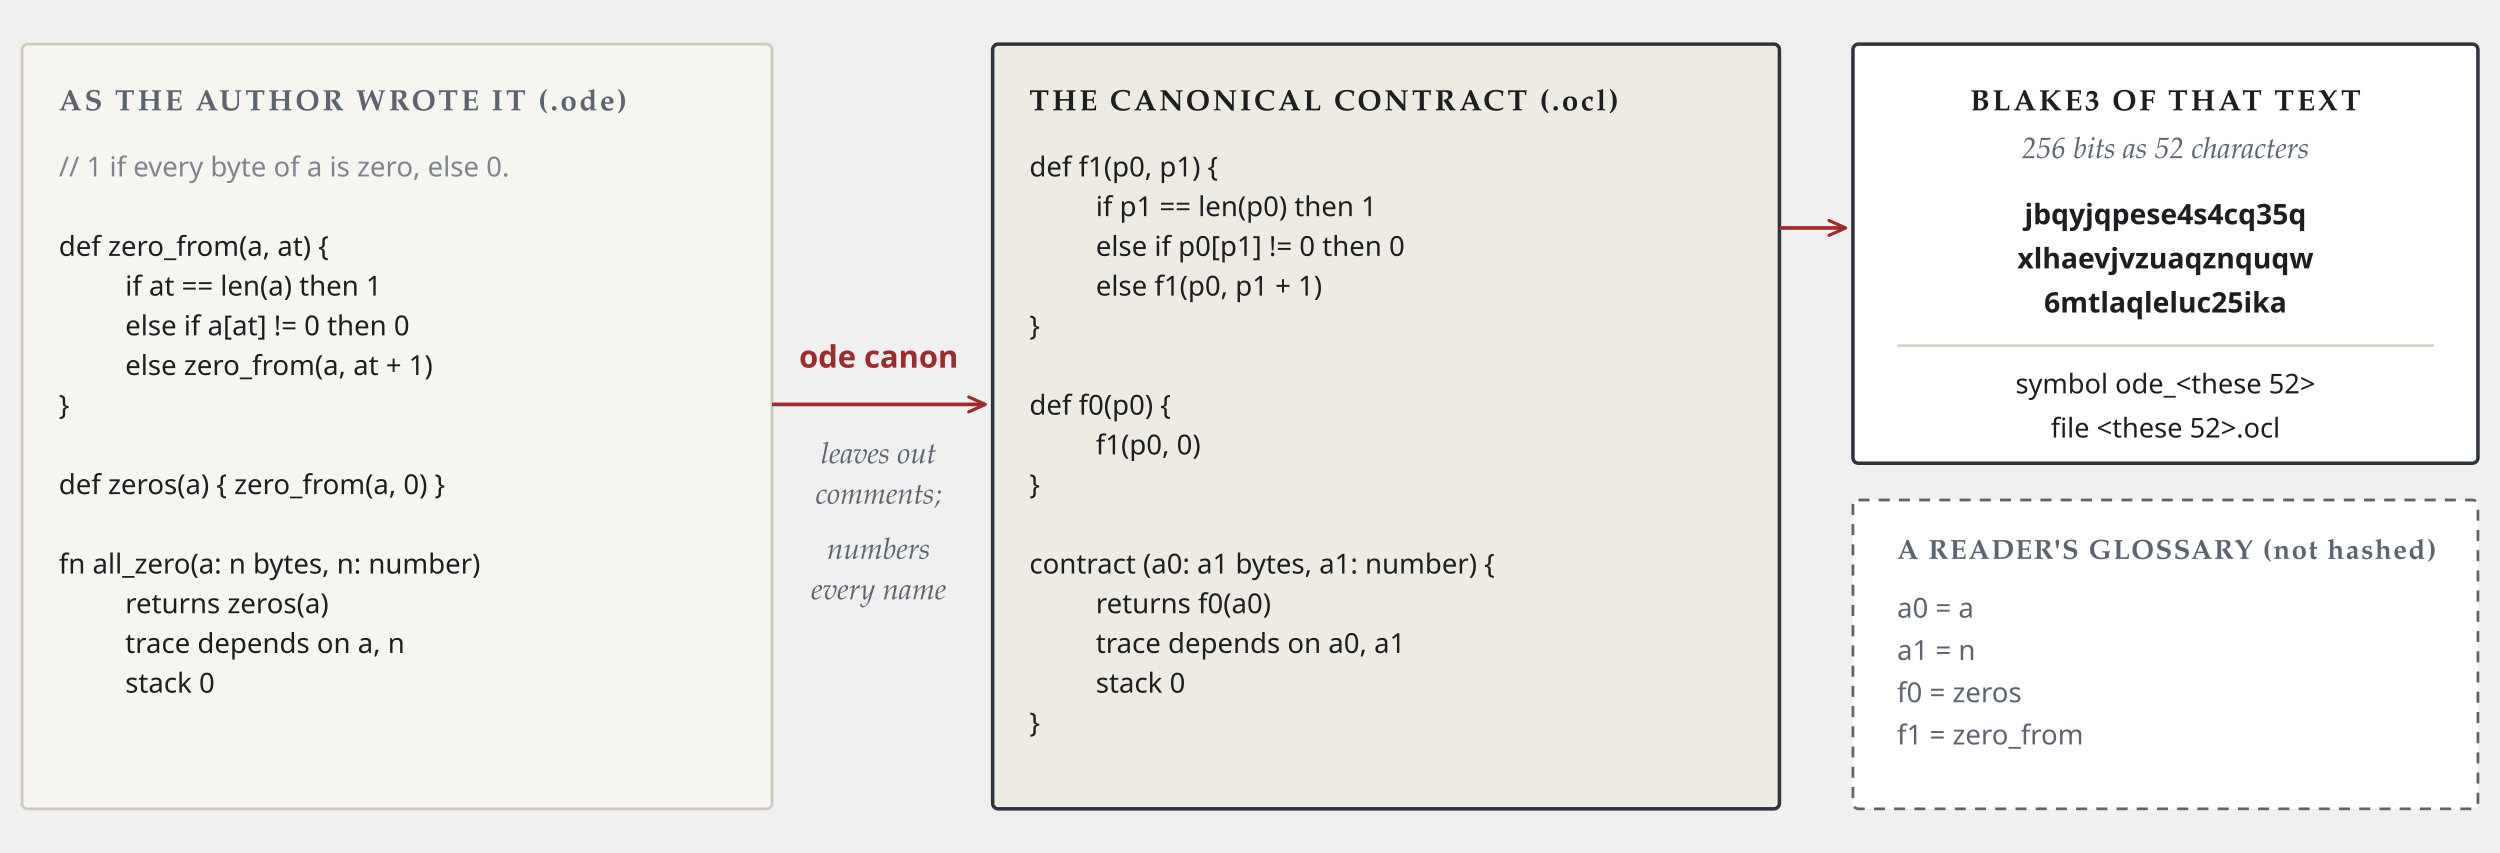
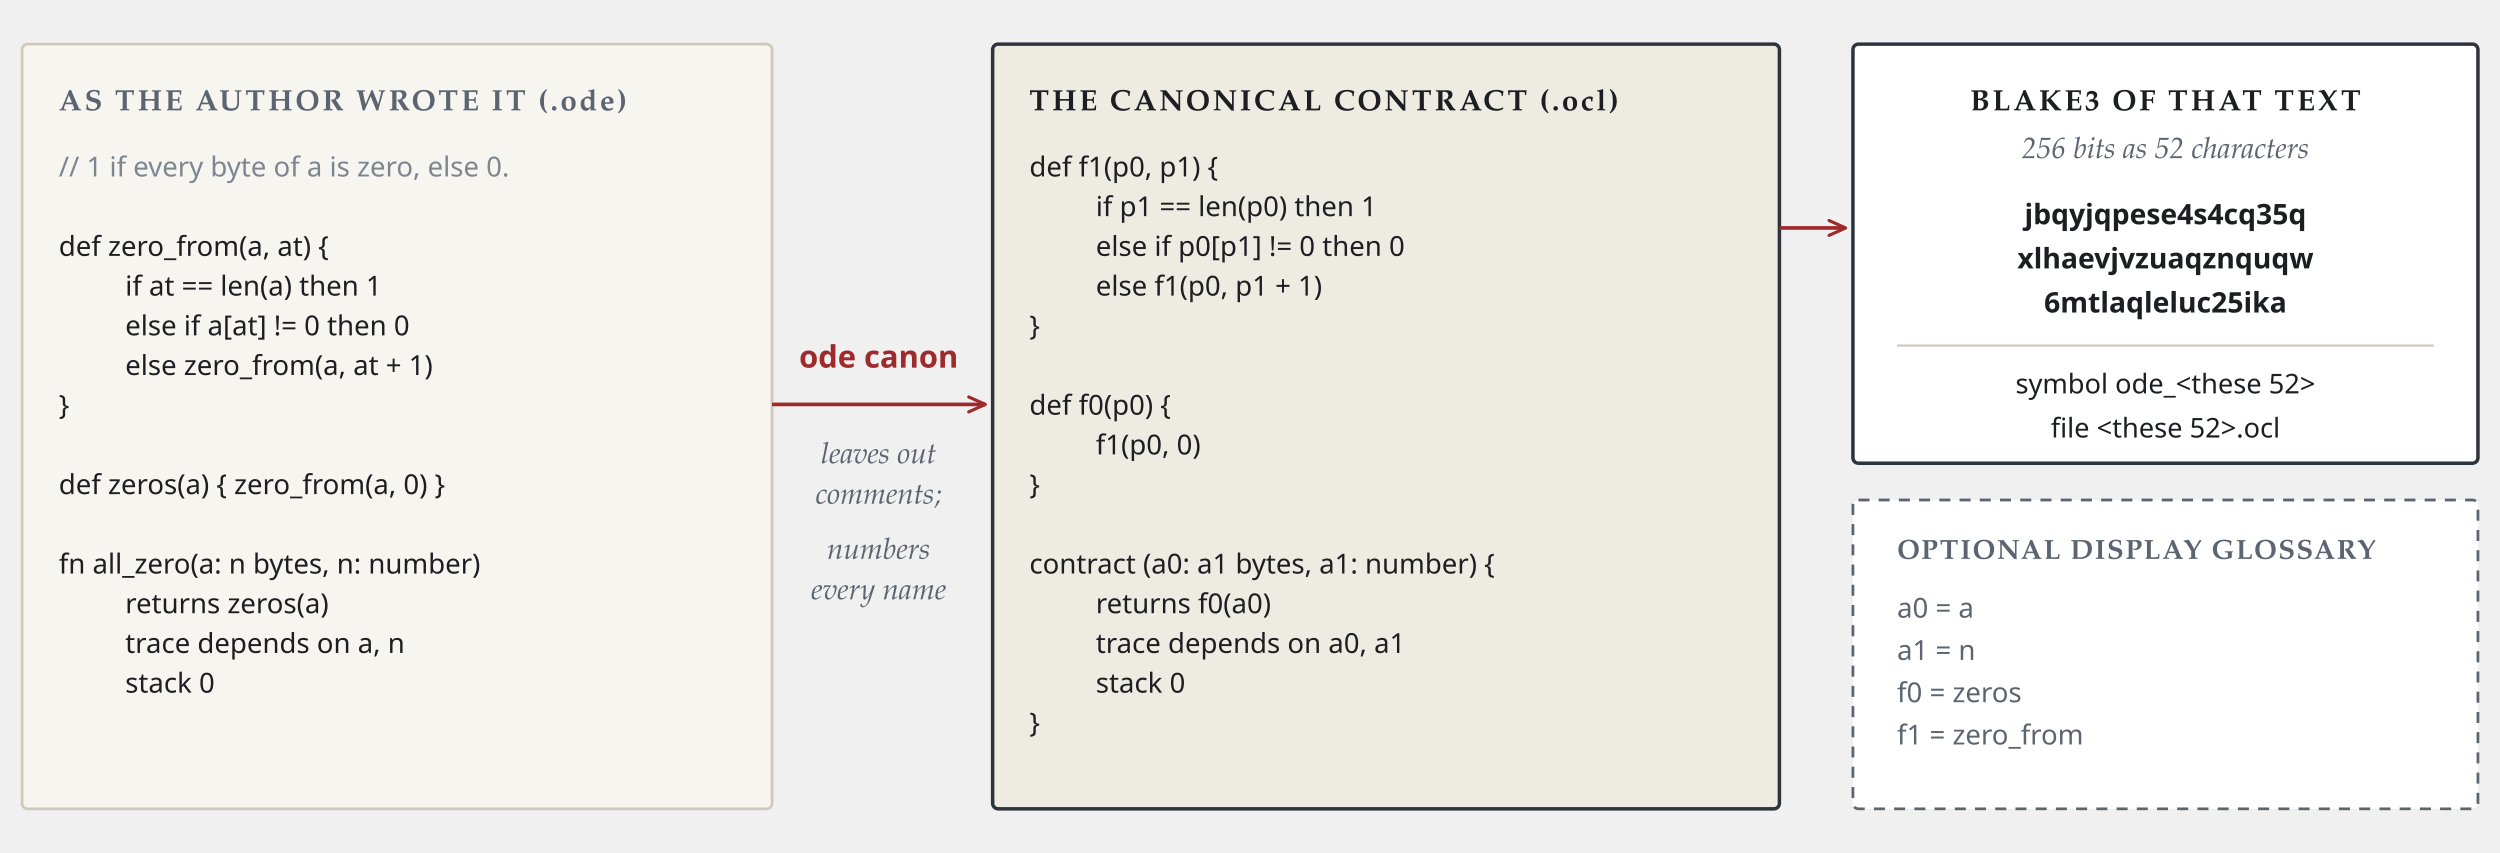
<svg xmlns="http://www.w3.org/2000/svg" viewBox="0 0 680 232" width="680" height="232">
  <defs>
    <marker id="arr-ink" viewBox="0 0 8 8" refX="7" refY="4" markerWidth="6" markerHeight="6" orient="auto">
      <path d="M1,1.3 L7,4 L1,6.7" fill="none" stroke="#1C1E21" stroke-width="1.1" stroke-linecap="round" stroke-linejoin="round" />
    </marker>
    <marker id="arr-slate" viewBox="0 0 8 8" refX="7" refY="4" markerWidth="6" markerHeight="6" orient="auto">
      <path d="M1,1.3 L7,4 L1,6.7" fill="none" stroke="#5B6470" stroke-width="1.1" stroke-linecap="round" stroke-linejoin="round" />
    </marker>
    <marker id="arr-accent" viewBox="0 0 8 8" refX="7" refY="4" markerWidth="6" markerHeight="6" orient="auto">
      <path d="M1,1.3 L7,4 L1,6.7" fill="none" stroke="#9E2A2B" stroke-width="1.15" stroke-linecap="round" stroke-linejoin="round" />
    </marker>
  </defs>
  <rect x="6" y="12" width="204" height="208" rx="1.5" fill="#F7F5F0" stroke="#CFC9BC" stroke-width="0.75" />
  <text x="16" y="30" text-anchor="start" font-family="Palatino" font-size="8.0" font-weight="bold" font-style="normal" fill="#5B6470" letter-spacing="0.7">AS THE AUTHOR WROTE IT  (.ode)</text>
  <text x="16.0" y="48.0" text-anchor="start" font-family="Menlo" font-size="7.5" font-weight="normal" font-style="normal" fill="#7D8590">// 1 if every byte of a is zero, else 0.</text>
  <text x="16.0" y="69.6" text-anchor="start" font-family="Menlo" font-size="7.5" font-weight="normal" font-style="normal" fill="#1C1E21">def zero_from(a, at) {</text>
  <text x="34.06" y="80.4" text-anchor="start" font-family="Menlo" font-size="7.5" font-weight="normal" font-style="normal" fill="#1C1E21">if at == len(a) then 1</text>
  <text x="34.06" y="91.2" text-anchor="start" font-family="Menlo" font-size="7.5" font-weight="normal" font-style="normal" fill="#1C1E21">else if a[at] != 0 then 0</text>
  <text x="34.06" y="102.0" text-anchor="start" font-family="Menlo" font-size="7.5" font-weight="normal" font-style="normal" fill="#1C1E21">else zero_from(a, at + 1)</text>
  <text x="16.0" y="112.8" text-anchor="start" font-family="Menlo" font-size="7.5" font-weight="normal" font-style="normal" fill="#1C1E21">}</text>
  <text x="16.0" y="134.4" text-anchor="start" font-family="Menlo" font-size="7.5" font-weight="normal" font-style="normal" fill="#1C1E21">def zeros(a) { zero_from(a, 0) }</text>
  <text x="16.0" y="156.0" text-anchor="start" font-family="Menlo" font-size="7.5" font-weight="normal" font-style="normal" fill="#1C1E21">fn all_zero(a: n bytes, n: number)</text>
  <text x="34.06" y="166.8" text-anchor="start" font-family="Menlo" font-size="7.5" font-weight="normal" font-style="normal" fill="#1C1E21">returns zeros(a)</text>
  <text x="34.06" y="177.6" text-anchor="start" font-family="Menlo" font-size="7.5" font-weight="normal" font-style="normal" fill="#1C1E21">trace depends on a, n</text>
  <text x="34.06" y="188.4" text-anchor="start" font-family="Menlo" font-size="7.5" font-weight="normal" font-style="normal" fill="#1C1E21">stack 0</text>
  <line x1="210" y1="110" x2="268" y2="110" stroke="#9E2A2B" stroke-width="1.0" marker-end="url(#arr-accent)" />
  <text x="239" y="100" text-anchor="middle" font-family="Menlo" font-size="8.4" font-weight="bold" font-style="normal" fill="#9E2A2B">ode canon</text>
  <text x="239" y="126" text-anchor="middle" font-family="Palatino" font-size="8.0" font-weight="normal" font-style="italic" fill="#5B6470">leaves out</text>
  <text x="239" y="137" text-anchor="middle" font-family="Palatino" font-size="8.0" font-weight="normal" font-style="italic" fill="#5B6470">comments;</text>
  <text x="239" y="152" text-anchor="middle" font-family="Palatino" font-size="8.0" font-weight="normal" font-style="italic" fill="#5B6470">numbers</text>
  <text x="239" y="163" text-anchor="middle" font-family="Palatino" font-size="8.0" font-weight="normal" font-style="italic" fill="#5B6470">every name</text>
  <rect x="270" y="12" width="214" height="208" rx="1.5" fill="#EEEBE2" stroke="#2E343D" stroke-width="0.95" />
  <text x="280" y="30" text-anchor="start" font-family="Palatino" font-size="8.0" font-weight="bold" font-style="normal" fill="#1C1E21" letter-spacing="0.7">THE CANONICAL CONTRACT  (.ocl)</text>
  <text x="280.0" y="48.0" text-anchor="start" font-family="Menlo" font-size="7.5" font-weight="normal" font-style="normal" fill="#1C1E21">def f1(p0, p1) {</text>
  <text x="298.06" y="58.8" text-anchor="start" font-family="Menlo" font-size="7.5" font-weight="normal" font-style="normal" fill="#1C1E21">if p1 == len(p0) then 1</text>
  <text x="298.06" y="69.6" text-anchor="start" font-family="Menlo" font-size="7.5" font-weight="normal" font-style="normal" fill="#1C1E21">else if p0[p1] != 0 then 0</text>
  <text x="298.06" y="80.4" text-anchor="start" font-family="Menlo" font-size="7.5" font-weight="normal" font-style="normal" fill="#1C1E21">else f1(p0, p1 + 1)</text>
  <text x="280.0" y="91.2" text-anchor="start" font-family="Menlo" font-size="7.5" font-weight="normal" font-style="normal" fill="#1C1E21">}</text>
  <text x="280.0" y="112.8" text-anchor="start" font-family="Menlo" font-size="7.5" font-weight="normal" font-style="normal" fill="#1C1E21">def f0(p0) {</text>
  <text x="298.06" y="123.6" text-anchor="start" font-family="Menlo" font-size="7.5" font-weight="normal" font-style="normal" fill="#1C1E21">f1(p0, 0)</text>
  <text x="280.0" y="134.4" text-anchor="start" font-family="Menlo" font-size="7.5" font-weight="normal" font-style="normal" fill="#1C1E21">}</text>
  <text x="280.0" y="156.0" text-anchor="start" font-family="Menlo" font-size="7.5" font-weight="normal" font-style="normal" fill="#1C1E21">contract (a0: a1 bytes, a1: number) {</text>
  <text x="298.06" y="166.8" text-anchor="start" font-family="Menlo" font-size="7.5" font-weight="normal" font-style="normal" fill="#1C1E21">returns f0(a0)</text>
  <text x="298.06" y="177.6" text-anchor="start" font-family="Menlo" font-size="7.5" font-weight="normal" font-style="normal" fill="#1C1E21">trace depends on a0, a1</text>
  <text x="298.06" y="188.4" text-anchor="start" font-family="Menlo" font-size="7.5" font-weight="normal" font-style="normal" fill="#1C1E21">stack 0</text>
  <text x="280.0" y="199.2" text-anchor="start" font-family="Menlo" font-size="7.5" font-weight="normal" font-style="normal" fill="#1C1E21">}</text>
  <line x1="484" y1="62" x2="502" y2="62" stroke="#9E2A2B" stroke-width="1.0" marker-end="url(#arr-accent)" />
  <rect x="504" y="12" width="170" height="114" rx="1.5" fill="#FFFFFF" stroke="#2E343D" stroke-width="0.95" />
  <text x="589" y="30" text-anchor="middle" font-family="Palatino" font-size="8.0" font-weight="bold" font-style="normal" fill="#1C1E21" letter-spacing="0.7">BLAKE3 OF THAT TEXT</text>
  <text x="589" y="43" text-anchor="middle" font-family="Palatino" font-size="8.0" font-weight="normal" font-style="italic" fill="#5B6470">256 bits as 52 characters</text>
  <text x="589" y="61" text-anchor="middle" font-family="Menlo" font-size="7.7" font-weight="bold" font-style="normal" fill="#1C1E21">jbqyjqpese4s4cq35q</text>
  <text x="589" y="73" text-anchor="middle" font-family="Menlo" font-size="7.7" font-weight="bold" font-style="normal" fill="#1C1E21">xlhaevjvzuaqznquqw</text>
  <text x="589" y="85" text-anchor="middle" font-family="Menlo" font-size="7.7" font-weight="bold" font-style="normal" fill="#1C1E21">6mtlaqleluc25ika</text>
  <line x1="516" y1="94" x2="662" y2="94" stroke="#CFC9BC" stroke-width="0.6" />
  <text x="589" y="107" text-anchor="middle" font-family="Menlo" font-size="7.4" font-weight="normal" font-style="normal" fill="#1C1E21">symbol  ode_&lt;these 52&gt;</text>
  <text x="589" y="119" text-anchor="middle" font-family="Menlo" font-size="7.4" font-weight="normal" font-style="normal" fill="#1C1E21">file    &lt;these 52&gt;.ocl</text>
  <rect x="504" y="136" width="170" height="84" rx="1.5" fill="#FFFFFF" stroke="#5B6470" stroke-width="0.75" stroke-dasharray="3,2.5" />
-   <text x="516" y="152" text-anchor="start" font-family="Palatino" font-size="7.5" font-weight="bold" font-style="normal" fill="#5B6470" letter-spacing="0.4">A READER'S GLOSSARY  (not hashed)</text>
+   <text x="516" y="152" text-anchor="start" font-family="Palatino" font-size="7.5" font-weight="bold" font-style="normal" fill="#5B6470" letter-spacing="0.4">OPTIONAL DISPLAY GLOSSARY</text>
  <text x="516" y="168.0" text-anchor="start" font-family="Menlo" font-size="7.5" font-weight="normal" font-style="normal" fill="#5B6470">a0  =  a</text>
  <text x="516" y="179.5" text-anchor="start" font-family="Menlo" font-size="7.5" font-weight="normal" font-style="normal" fill="#5B6470">a1  =  n</text>
  <text x="516" y="191.0" text-anchor="start" font-family="Menlo" font-size="7.5" font-weight="normal" font-style="normal" fill="#5B6470">f0  =  zeros</text>
  <text x="516" y="202.5" text-anchor="start" font-family="Menlo" font-size="7.5" font-weight="normal" font-style="normal" fill="#5B6470">f1  =  zero_from</text>
</svg>
